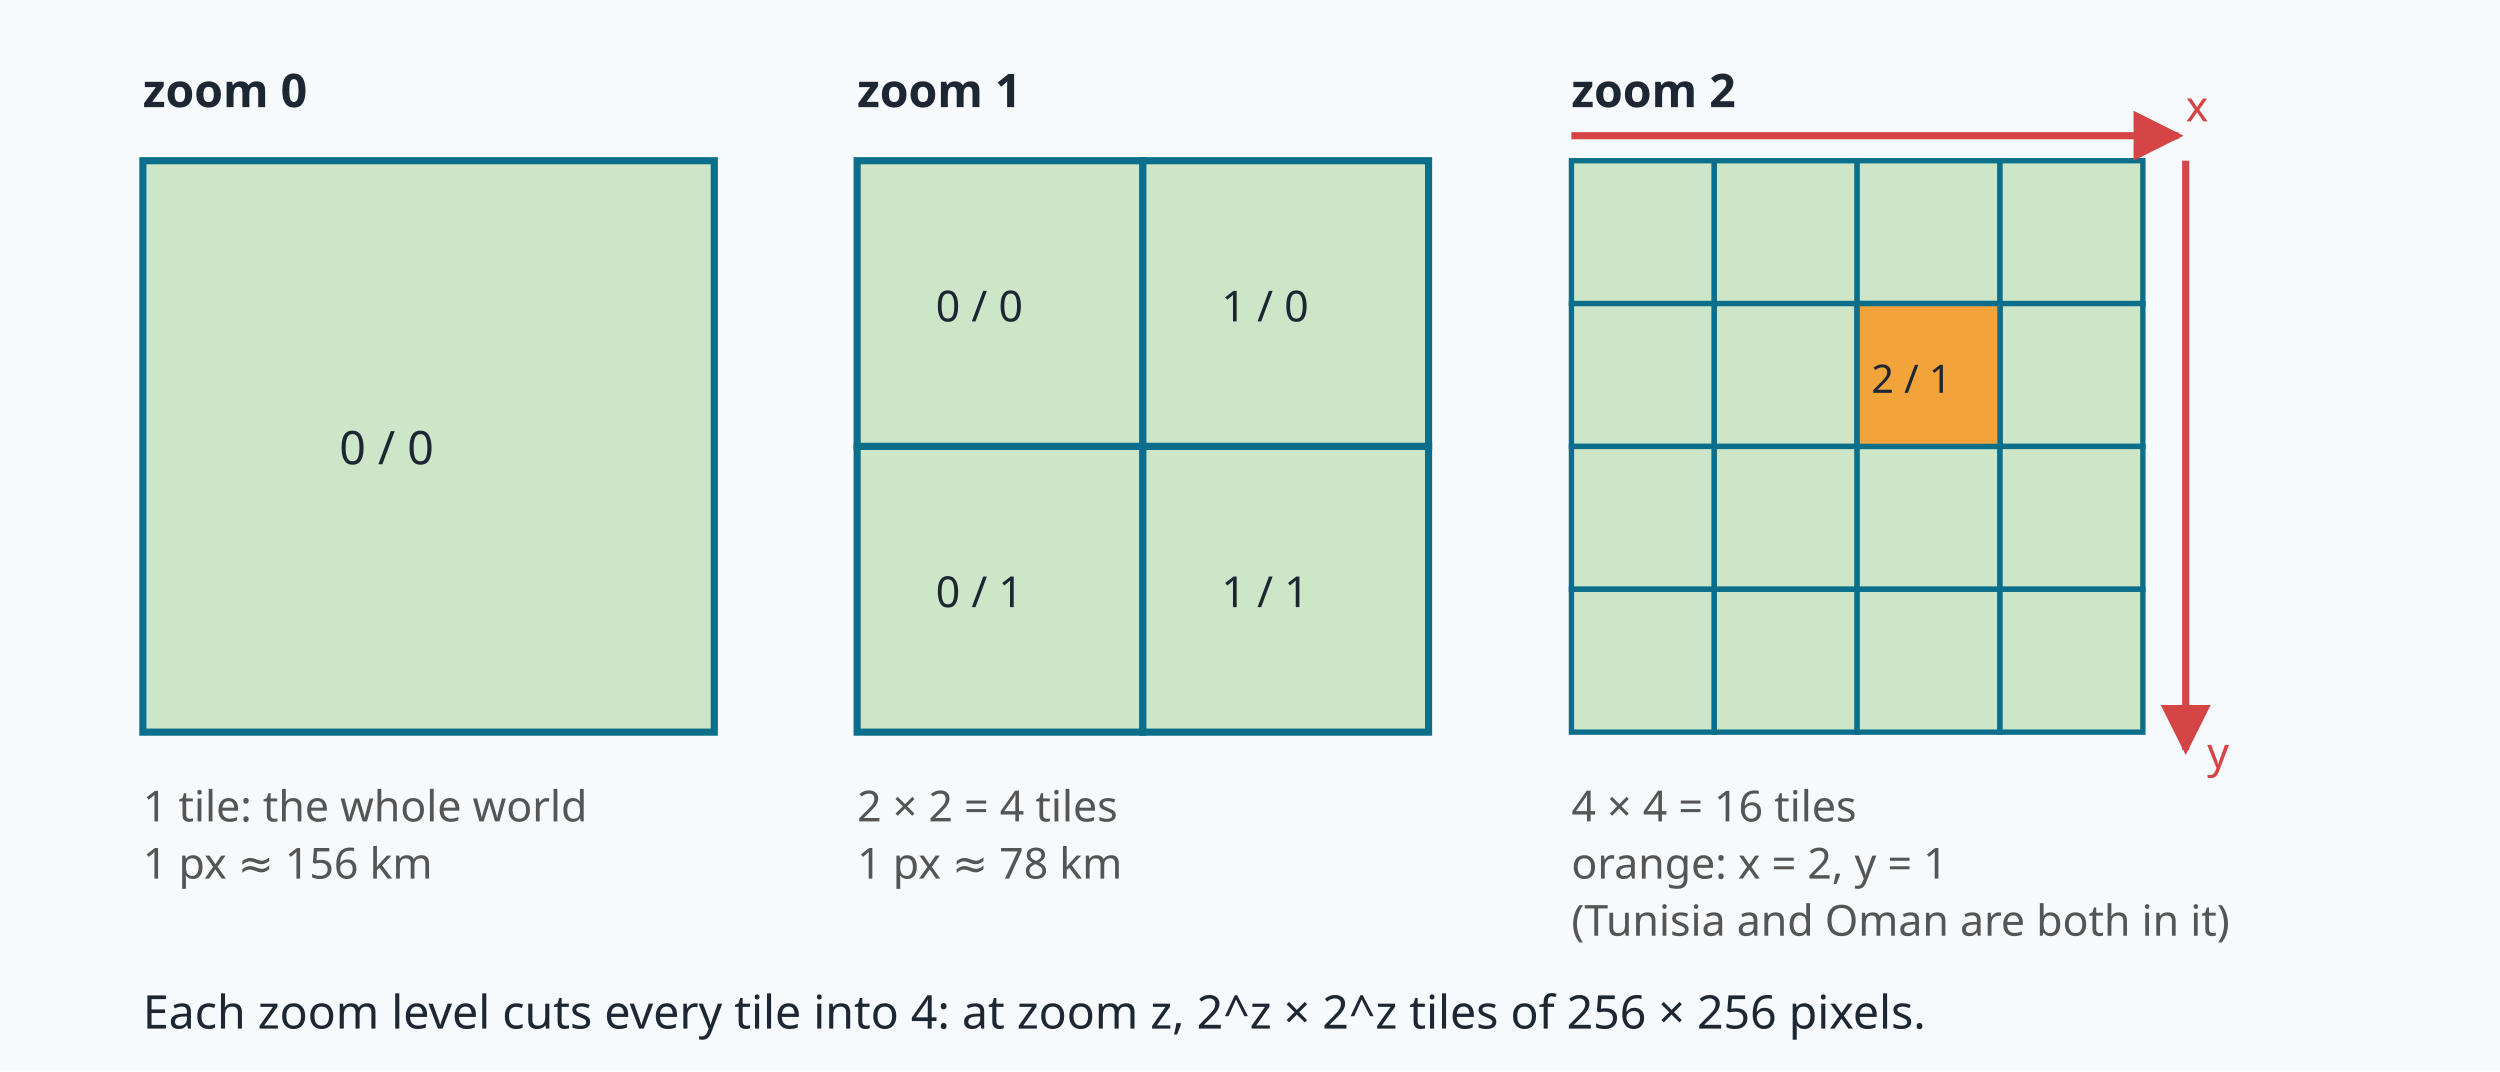
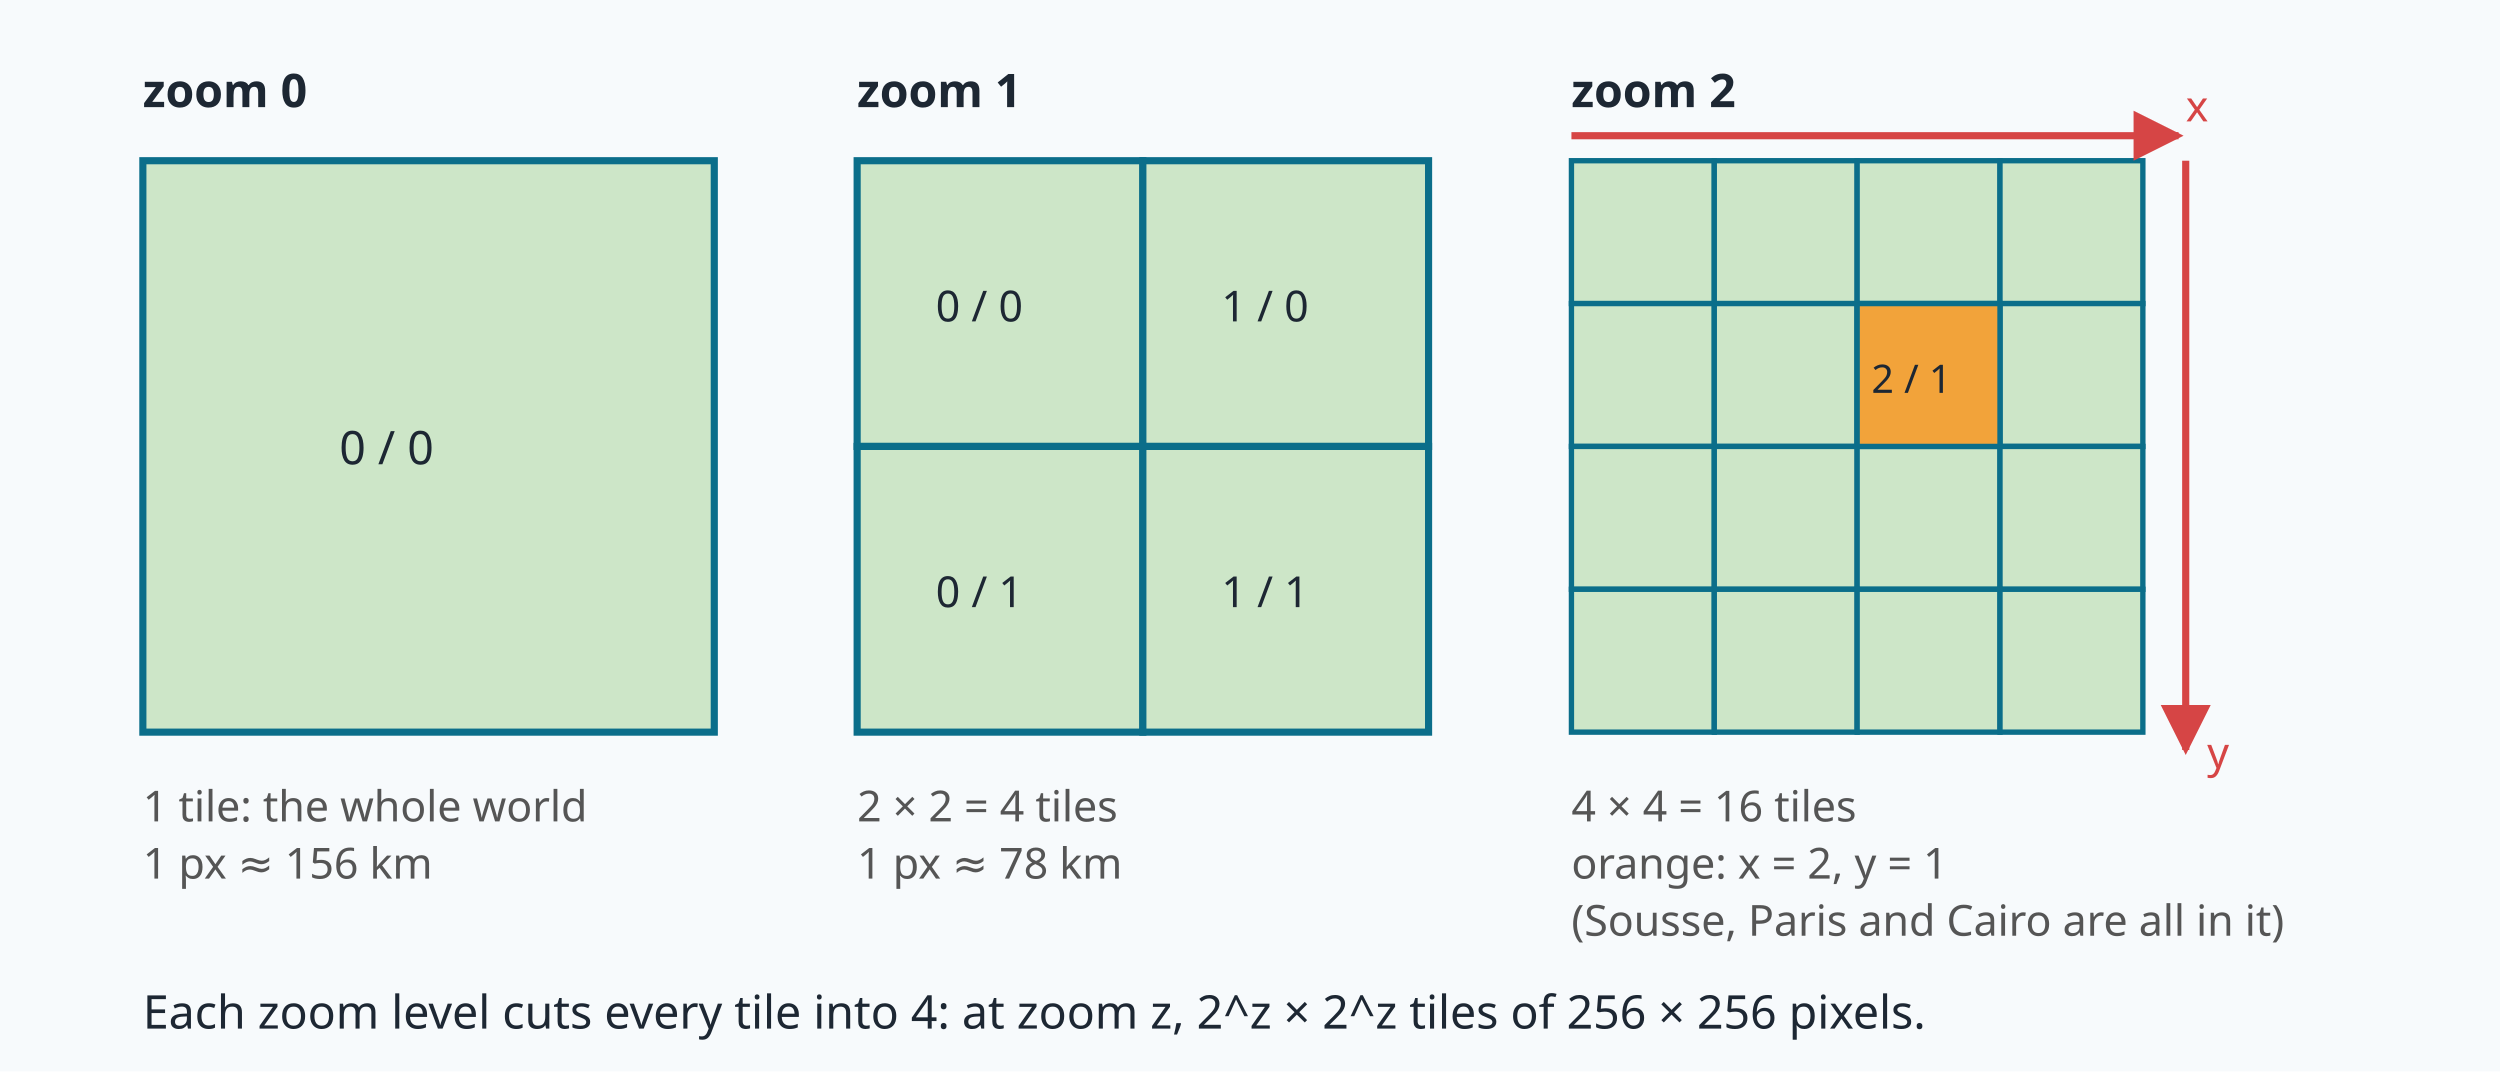
<svg xmlns="http://www.w3.org/2000/svg" viewBox="0 0 700 300" font-family="sans-serif" font-size="13">
  <rect width="700" height="300" fill="#f7fafc" />
  <text x="40" y="30" fill="#1d2733" font-weight="bold">zoom 0</text>
  <rect x="40" y="45" width="160" height="160" fill="#cde6c8" stroke="#0b6e8a" stroke-width="2" />
  <text x="95" y="130" fill="#1d2733">0 / 0</text>
  <text x="40" y="230" fill="#555" font-size="12">1 tile: the whole world</text>
  <text x="40" y="246" fill="#555" font-size="12">1 px ≈ 156 km</text>
  <text x="240" y="30" fill="#1d2733" font-weight="bold">zoom 1</text>
  <g fill="#cde6c8" stroke="#0b6e8a" stroke-width="2">
    <rect x="240" y="45" width="80" height="80" />
    <rect x="320" y="45" width="80" height="80" />
    <rect x="240" y="125" width="80" height="80" />
    <rect x="320" y="125" width="80" height="80" />
  </g>
  <g fill="#1d2733" font-size="12">
    <text x="262" y="90">0 / 0</text>
    <text x="342" y="90">1 / 0</text>
    <text x="262" y="170">0 / 1</text>
    <text x="342" y="170">1 / 1</text>
  </g>
  <text x="240" y="230" fill="#555" font-size="12">2 × 2 = 4 tiles</text>
  <text x="240" y="246" fill="#555" font-size="12">1 px ≈ 78 km</text>
  <text x="440" y="30" fill="#1d2733" font-weight="bold">zoom 2</text>
  <g fill="#cde6c8" stroke="#0b6e8a" stroke-width="1.5">
    <rect x="440" y="45" width="40" height="40" />
    <rect x="480" y="45" width="40" height="40" />
    <rect x="520" y="45" width="40" height="40" />
    <rect x="560" y="45" width="40" height="40" />
    <rect x="440" y="85" width="40" height="40" />
    <rect x="480" y="85" width="40" height="40" />
    <rect x="520" y="85" width="40" height="40" />
    <rect x="560" y="85" width="40" height="40" />
    <rect x="440" y="125" width="40" height="40" />
    <rect x="480" y="125" width="40" height="40" />
    <rect x="520" y="125" width="40" height="40" />
    <rect x="560" y="125" width="40" height="40" />
    <rect x="440" y="165" width="40" height="40" />
    <rect x="480" y="165" width="40" height="40" />
    <rect x="520" y="165" width="40" height="40" />
    <rect x="560" y="165" width="40" height="40" />
  </g>
  <rect x="520" y="85" width="40" height="40" fill="#f2a33a" stroke="#0b6e8a" stroke-width="1.5" />
  <text x="524" y="110" fill="#1d2733" font-size="11">2 / 1</text>
  <text x="440" y="230" fill="#555" font-size="12">4 × 4 = 16 tiles</text>
  <text x="440" y="246" fill="#555" font-size="12">orange: x = 2, y = 1</text>
-   <text x="440" y="262" fill="#555" font-size="12">(Tunisia and Oman are both in it)</text>
+   <text x="440" y="262" fill="#555" font-size="12">(Sousse, Paris and Cairo are all in it)</text>
  <defs>
    <marker id="a" viewBox="0 0 10 10" refX="9" refY="5" markerWidth="7" markerHeight="7" orient="auto">
      <path d="M0 0 L10 5 L0 10 z" fill="#d64545" />
    </marker>
  </defs>
  <line x1="440" y1="38" x2="610" y2="38" stroke="#d64545" stroke-width="2" marker-end="url(#a)" />
  <text x="612" y="34" fill="#d64545" font-size="12">x</text>
  <line x1="612" y1="45" x2="612" y2="210" stroke="#d64545" stroke-width="2" marker-end="url(#a)" />
  <text x="618" y="215" fill="#d64545" font-size="12">y</text>
  <text x="40" y="288" fill="#1d2733">Each zoom level cuts every tile into 4: at zoom z, 2^z × 2^z tiles of 256 × 256 pixels.</text>
</svg>
